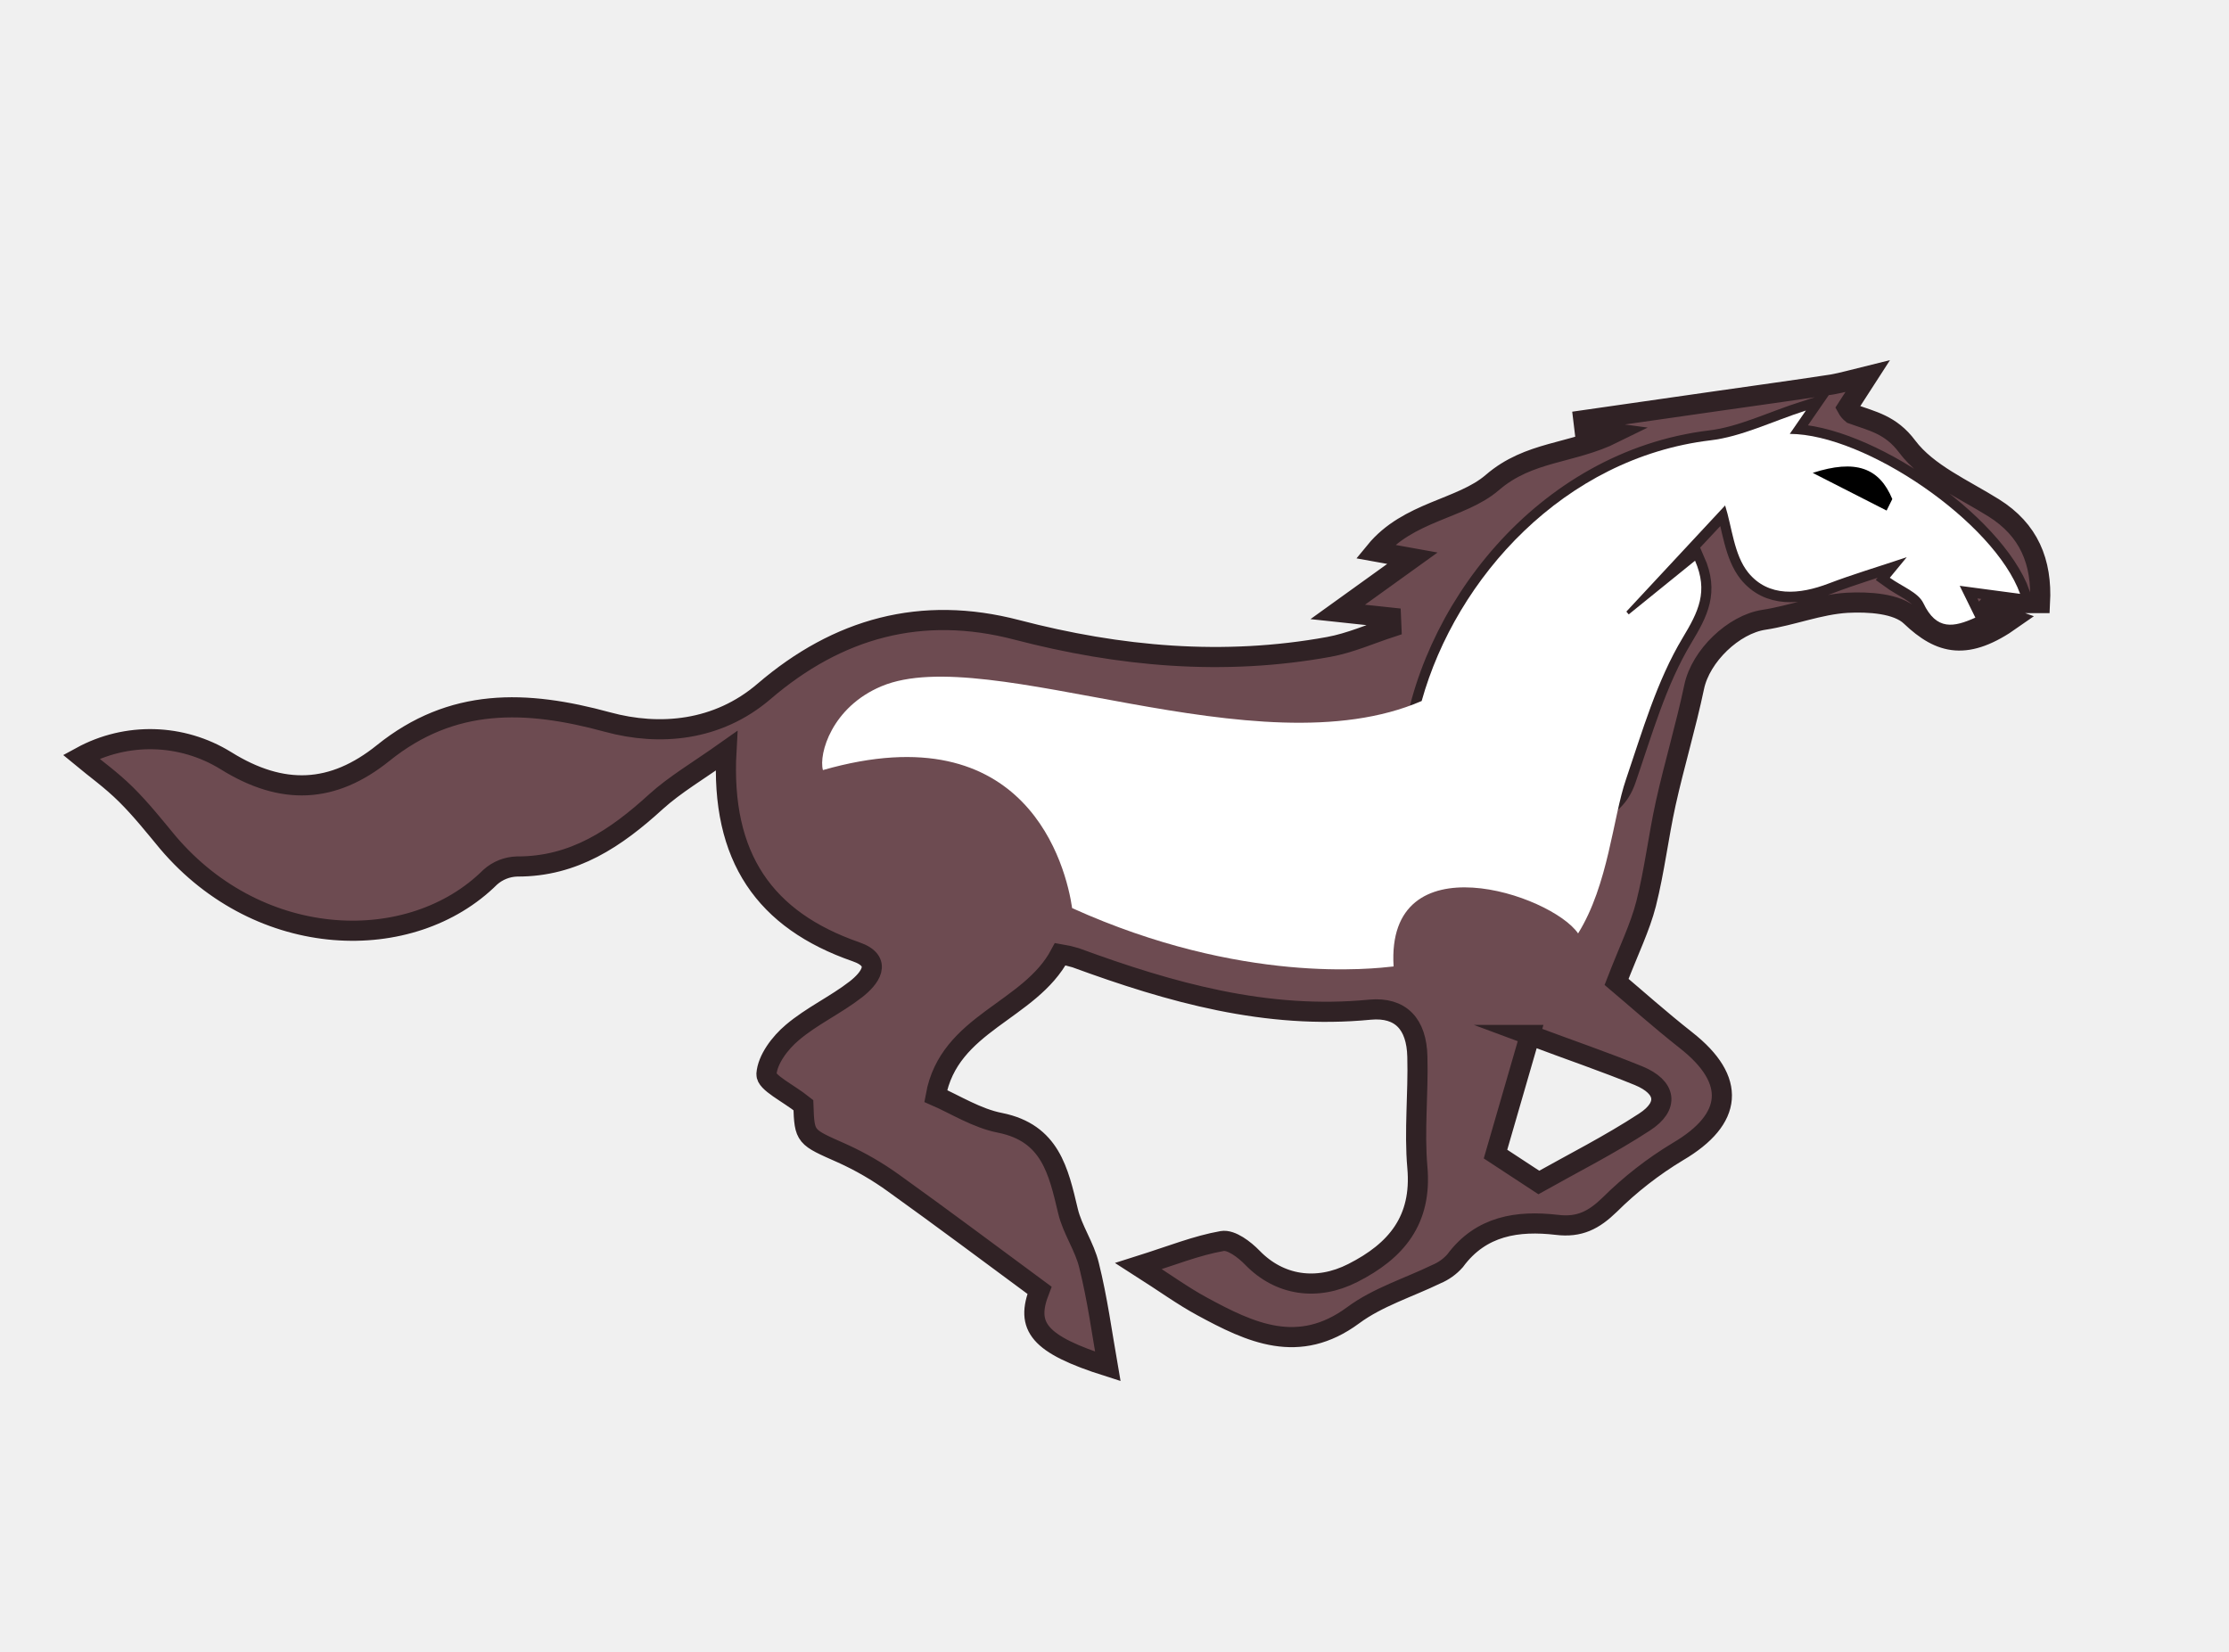
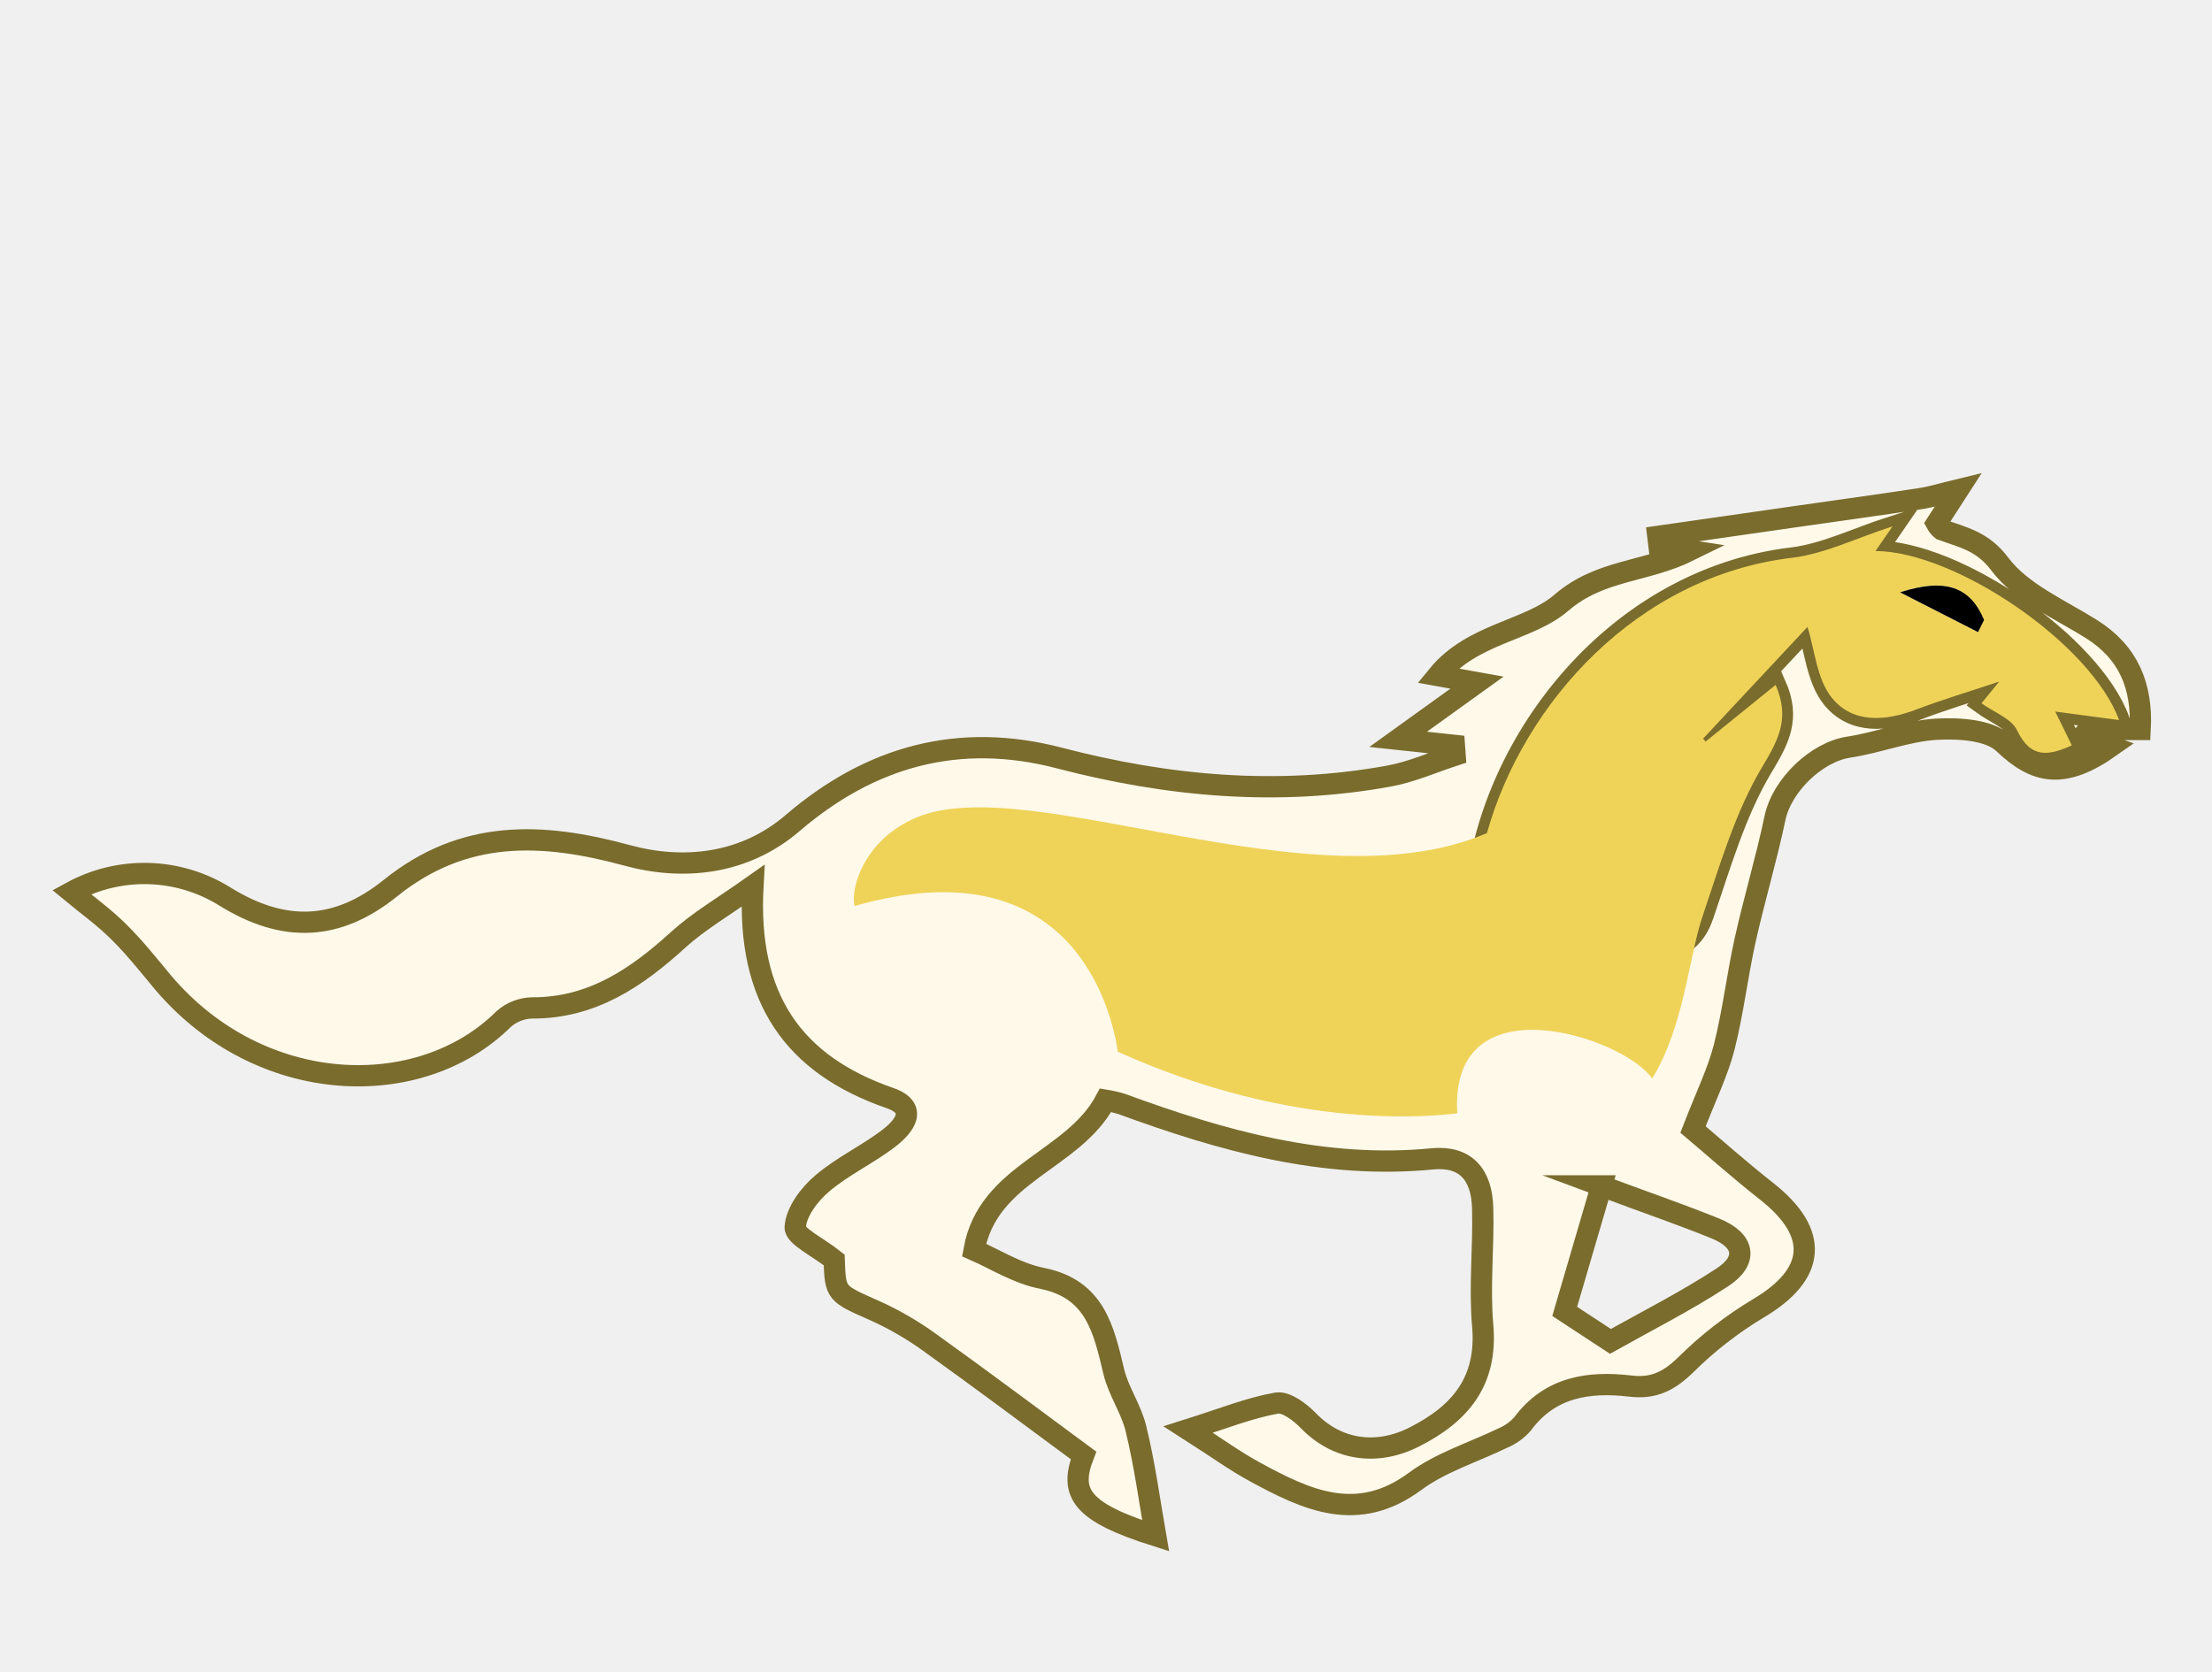
- <svg xmlns="http://www.w3.org/2000/svg" id="Layer_1" data-name="Layer 1" viewBox="0 0 332 246.04">
+ <svg xmlns="http://www.w3.org/2000/svg" id="Layer_1" data-name="Layer 1" viewBox="0 0 312 235.77">
  <defs>
-     <style>.cls-1{fill:#6d4b51;stroke:#302225;stroke-miterlimit:10;stroke-width:3px;}.cls-2{fill:#fff;}</style>
+     <style>.cls-1{fill:#fff9ea;stroke:#7a6c2d;stroke-miterlimit:10;stroke-width:3px;}.cls-2{fill:#efd358;}</style>
  </defs>
-   <path class="cls-1" d="M165,203.53c-10.43-3.31-12.27-5.94-10.17-11.33-7.22-5.33-14.39-10.7-21.67-15.92a44.3,44.3,0,0,0-7.74-4.49c-5.54-2.46-5.59-2.34-5.76-7.17-2.33-1.86-5.59-3.36-5.5-4.63,0.15-2.17,2-4.63,3.84-6.18,2.89-2.46,6.47-4.1,9.48-6.44,2-1.56,4.15-4.17,0-5.6-13.52-4.7-20.17-14-19.28-29.92-4.24,3-7.66,5-10.49,7.56-5.94,5.42-12.22,9.7-20.69,9.66a6.24,6.24,0,0,0-4,1.59c-11.73,11.65-34.23,11.05-48-5.15-2-2.41-4-4.93-6.24-7.15s-4.53-3.83-6.7-5.63a21.46,21.46,0,0,1,21.57.58c8.43,5.25,15.94,4.88,23.42-1.14,10.27-8.27,21.22-7.94,33.43-4.61,7.75,2.11,16.39,1.36,23.3-4.57,11-9.43,23.45-12.88,37.64-9.17,15.32,4,30.81,5.4,46.49,2.54,3.18-.58,6.21-1.94,9.31-2.95L207.18,92l-7.93-.85,11.12-8-5.55-1c4.91-6,12.84-6.29,17.45-10.27,5.48-4.73,11.81-4.25,18.09-7.36L236,63.93l-0.16-1.33,19.51-2.8c5.85-.84,11.7-1.64,17.54-2.53C274.43,57,276,56.54,278.2,56l-3.08,4.77a2.89,2.89,0,0,0,.74.88c3,1.09,5.76,1.59,8.21,4.87,3,4,8.4,6.32,12.9,9.14,5.21,3.27,7.21,8,6.88,14.17h-7.31l-0.84,1,4,1.41c-6.72,4.74-10.64,3.81-15.11-.45-2-1.92-6.29-2.17-9.47-2-4.16.25-8.22,1.9-12.38,2.53-4.53.68-9.43,5.38-10.4,10-1.22,5.81-2.94,11.51-4.23,17.31-1.1,5-1.67,10-2.93,15-0.9,3.51-2.54,6.82-4.4,11.63,2.66,2.24,6.41,5.59,10.36,8.7,7.56,5.94,7,11.74-1.21,16.57a53.93,53.93,0,0,0-10.17,7.92c-2.35,2.28-4.49,3.42-7.88,3-5.78-.67-11.28.1-15.15,5.35a7.67,7.67,0,0,1-2.8,2c-4.13,2-8.74,3.42-12.37,6.11-8.12,6-15.28,2.62-22.53-1.32-2.86-1.55-5.5-3.48-9.45-6,5-1.58,8.68-3.07,12.47-3.73,1.34-.23,3.32,1.28,4.5,2.5,4,4.12,9.57,5,14.95,2.26,6.49-3.29,10.31-7.88,9.61-15.74-0.48-5.45.15-11,0-16.48-0.11-4.85-2.46-7.43-7.07-7-15.38,1.5-29.69-2.55-43.84-7.74a17.91,17.91,0,0,0-2.28-.53c-4.56,8.6-16.57,10.16-18.55,21.13,2.92,1.27,6.13,3.33,9.61,4,7.47,1.51,8.67,7.17,10.09,13.13,0.66,2.79,2.48,5.31,3.14,8.1C163.45,193.45,164.13,198.52,165,203.53ZM300.89,88.46c-3.92-10.71-23-23.78-34.31-23.82l2.4-3.48c-5.14,1.65-9.57,3.88-14.21,4.44-24.92,3-42.36,25.83-44.55,46.71-1,9.14,1.7,8.45,9.78,12.74,2.94,1.56,4.18,4,7.06,5.68,3.77,2.16,5.42-1.14,6.75-5,1.93-5.63,6.42-4,8.36-9.6,2.47-7.17,4.58-14.68,8.44-21.09,2.36-3.92,3.89-6.87,1.85-11.5l-9.88,8-0.35-.42L257,75.35c1,3.21,1.31,7.33,3.44,10,3,3.69,7.63,3.3,12,1.62,3.54-1.36,7.19-2.44,11.61-3.91l-2.5,3.06c1.82,1.33,4.19,2.18,5,3.79,2,4.09,4.52,3.6,7.74,2.15l-2.34-4.77Zm-73,65.71-5.14,17.74,6.45,4.23c5-2.81,10.55-5.61,15.74-9,3.69-2.39,3.24-5.2-.87-6.9C239,158.17,233.79,156.39,227.84,154.17Z" />
-   <path class="cls-2" d="M300.89,88.46l-9-1.2L294.22,92c-3.22,1.45-5.79,1.95-7.74-2.15-0.77-1.61-3.14-2.46-5-3.79L284,83c-4.42,1.48-8.07,2.56-11.61,3.91-4.38,1.68-9,2.07-12-1.62-2.13-2.64-2.41-6.77-3.44-10L242.24,91.1l0.35,0.42,9.88-8c2,4.62.51,7.57-1.85,11.5-3.85,6.41-6,13.92-8.44,21.09-1.94,5.63-2.61,15.67-7.13,22.93-4-5.83-28.65-14-27.48,4.92-3,.33-22.57,2.74-47.88-8.69-0.88-6.07-6.62-29.31-37.12-20.56-0.65-2.41,1.32-9.4,8.75-12.5,15.89-6.64,55.92,12.83,80.43,2.21C216.9,86,233,68.2,254.77,65.59c4.64-.55,9.07-2.78,14.21-4.44l-2.4,3.48C277.88,64.68,297,77.75,300.89,88.46ZM281,76.05l0.81-1.71c-1.94-4.68-5.47-6-11.85-3.9Z" />
-   <path d="M281,76.05l-11-5.61c6.38-2.06,9.91-.78,11.85,3.9Z" />
+   <path class="cls-1" d="M163,216.65c-10.43-3.31-12.27-5.94-10.17-11.33-7.22-5.33-14.39-10.7-21.67-15.92a44.3,44.3,0,0,0-7.74-4.49c-5.54-2.46-5.59-2.34-5.76-7.17-2.33-1.86-5.59-3.36-5.5-4.63,0.15-2.17,2-4.63,3.84-6.18,2.89-2.46,6.47-4.1,9.48-6.44,2-1.56,4.15-4.17,0-5.6-13.52-4.7-20.17-14-19.28-29.92-4.24,3-7.66,5-10.49,7.56-5.94,5.42-12.22,9.7-20.69,9.66a6.24,6.24,0,0,0-4,1.59c-11.73,11.65-34.23,11.05-48-5.15-2-2.41-4-4.93-6.24-7.15s-4.53-3.83-6.7-5.63a21.46,21.46,0,0,1,21.57.58c8.43,5.25,15.94,4.88,23.42-1.14,10.27-8.27,21.22-7.94,33.43-4.61,7.75,2.11,16.39,1.36,23.3-4.57,11-9.43,23.45-12.88,37.64-9.17,15.32,4,30.81,5.4,46.49,2.54,3.18-.58,6.21-1.94,9.31-2.95l-0.1-1.38-7.93-.85,11.12-8-5.55-1c4.91-6,12.84-6.29,17.45-10.27,5.48-4.73,11.81-4.25,18.09-7.36L234,77l-0.16-1.33,19.51-2.8c5.85-.84,11.7-1.64,17.54-2.53,1.56-.24,3.09-0.72,5.33-1.26l-3.08,4.77a2.89,2.89,0,0,0,.74.88c3,1.09,5.76,1.59,8.21,4.87,3,4,8.4,6.32,12.9,9.14,5.21,3.27,7.21,8,6.88,14.17h-7.31l-0.84,1,4,1.41c-6.72,4.74-10.64,3.81-15.11-.45-2-1.92-6.29-2.17-9.47-2-4.16.25-8.22,1.9-12.38,2.53-4.53.68-9.43,5.38-10.4,10-1.22,5.81-2.94,11.51-4.23,17.31-1.1,5-1.67,10-2.93,15-0.9,3.51-2.54,6.82-4.4,11.63,2.66,2.24,6.41,5.59,10.36,8.7,7.56,5.94,7,11.74-1.21,16.57a53.93,53.93,0,0,0-10.17,7.92c-2.35,2.28-4.49,3.42-7.88,3-5.78-.67-11.28.1-15.15,5.35a7.67,7.67,0,0,1-2.8,2c-4.13,2-8.74,3.42-12.37,6.11-8.12,6-15.28,2.62-22.53-1.32-2.86-1.55-5.5-3.48-9.45-6,5-1.58,8.68-3.07,12.47-3.73,1.34-.23,3.32,1.28,4.5,2.5,4,4.12,9.57,5,14.95,2.26,6.49-3.29,10.31-7.88,9.61-15.74-0.48-5.45.15-11,0-16.48-0.11-4.85-2.46-7.43-7.07-7-15.38,1.5-29.69-2.55-43.84-7.74a17.91,17.91,0,0,0-2.28-.53c-4.56,8.6-16.57,10.16-18.55,21.13,2.92,1.27,6.13,3.33,9.61,4,7.47,1.51,8.67,7.17,10.09,13.13,0.66,2.79,2.48,5.31,3.14,8.1C161.45,206.57,162.13,211.64,163,216.65ZM298.89,101.58c-3.92-10.71-23-23.78-34.31-23.82l2.4-3.48c-5.14,1.65-9.57,3.88-14.21,4.44-24.92,3-42.36,25.83-44.55,46.71-1,9.14,1.7,9.79,9.78,14.08,2.94,1.56,4.18,2.69,7.06,4.34,3.77,2.16,5.42-1.14,6.75-5,1.93-5.63,6.42-4,8.36-9.6,2.47-7.17,4.58-14.68,8.44-21.09,2.36-3.92,3.89-6.87,1.85-11.5l-9.88,8-0.35-.42L255,88.47c1,3.21,1.31,7.33,3.44,10,3,3.69,7.63,3.3,12,1.62,3.54-1.36,7.19-2.44,11.61-3.91l-2.5,3.06c1.82,1.33,4.19,2.18,5,3.79,2,4.09,4.52,3.6,7.74,2.15l-2.34-4.77Zm-73,65.71L220.7,185l6.45,4.23c5-2.81,10.55-5.61,15.74-9,3.69-2.39,3.24-5.2-.87-6.9C237,171.29,231.79,169.51,225.84,167.29Z" />
+   <path class="cls-2" d="M298.89,101.58l-9-1.2,2.34,4.77c-3.22,1.45-5.79,1.95-7.74-2.15-0.77-1.61-3.14-2.46-5-3.79l2.5-3.06c-4.42,1.48-8.07,2.56-11.61,3.91-4.38,1.68-9,2.07-12-1.62-2.13-2.64-2.41-6.77-3.44-10l-14.72,15.76,0.35,0.42,9.88-8c2,4.62.51,7.57-1.85,11.5-3.85,6.41-6,13.92-8.44,21.09-1.94,5.63-2.61,15.67-7.13,22.93-4-5.83-28.65-14-27.48,4.92-3,.33-22.57,2.74-47.88-8.69-0.88-6.07-6.62-29.31-37.12-20.56-0.65-2.41,1.32-9.4,8.75-12.5,15.89-6.64,55.92,12.83,80.43,2.21,5.16-18.4,21.22-36.22,43-38.83,4.64-.55,9.07-2.78,14.21-4.44l-2.4,3.48C275.88,77.8,295,90.87,298.89,101.58ZM279,89.17l0.81-1.71c-1.94-4.68-5.47-6-11.85-3.9Z" />
+   <path d="M279,89.17l-11-5.61c6.38-2.06,9.91-.78,11.85,3.9Z" />
</svg>
